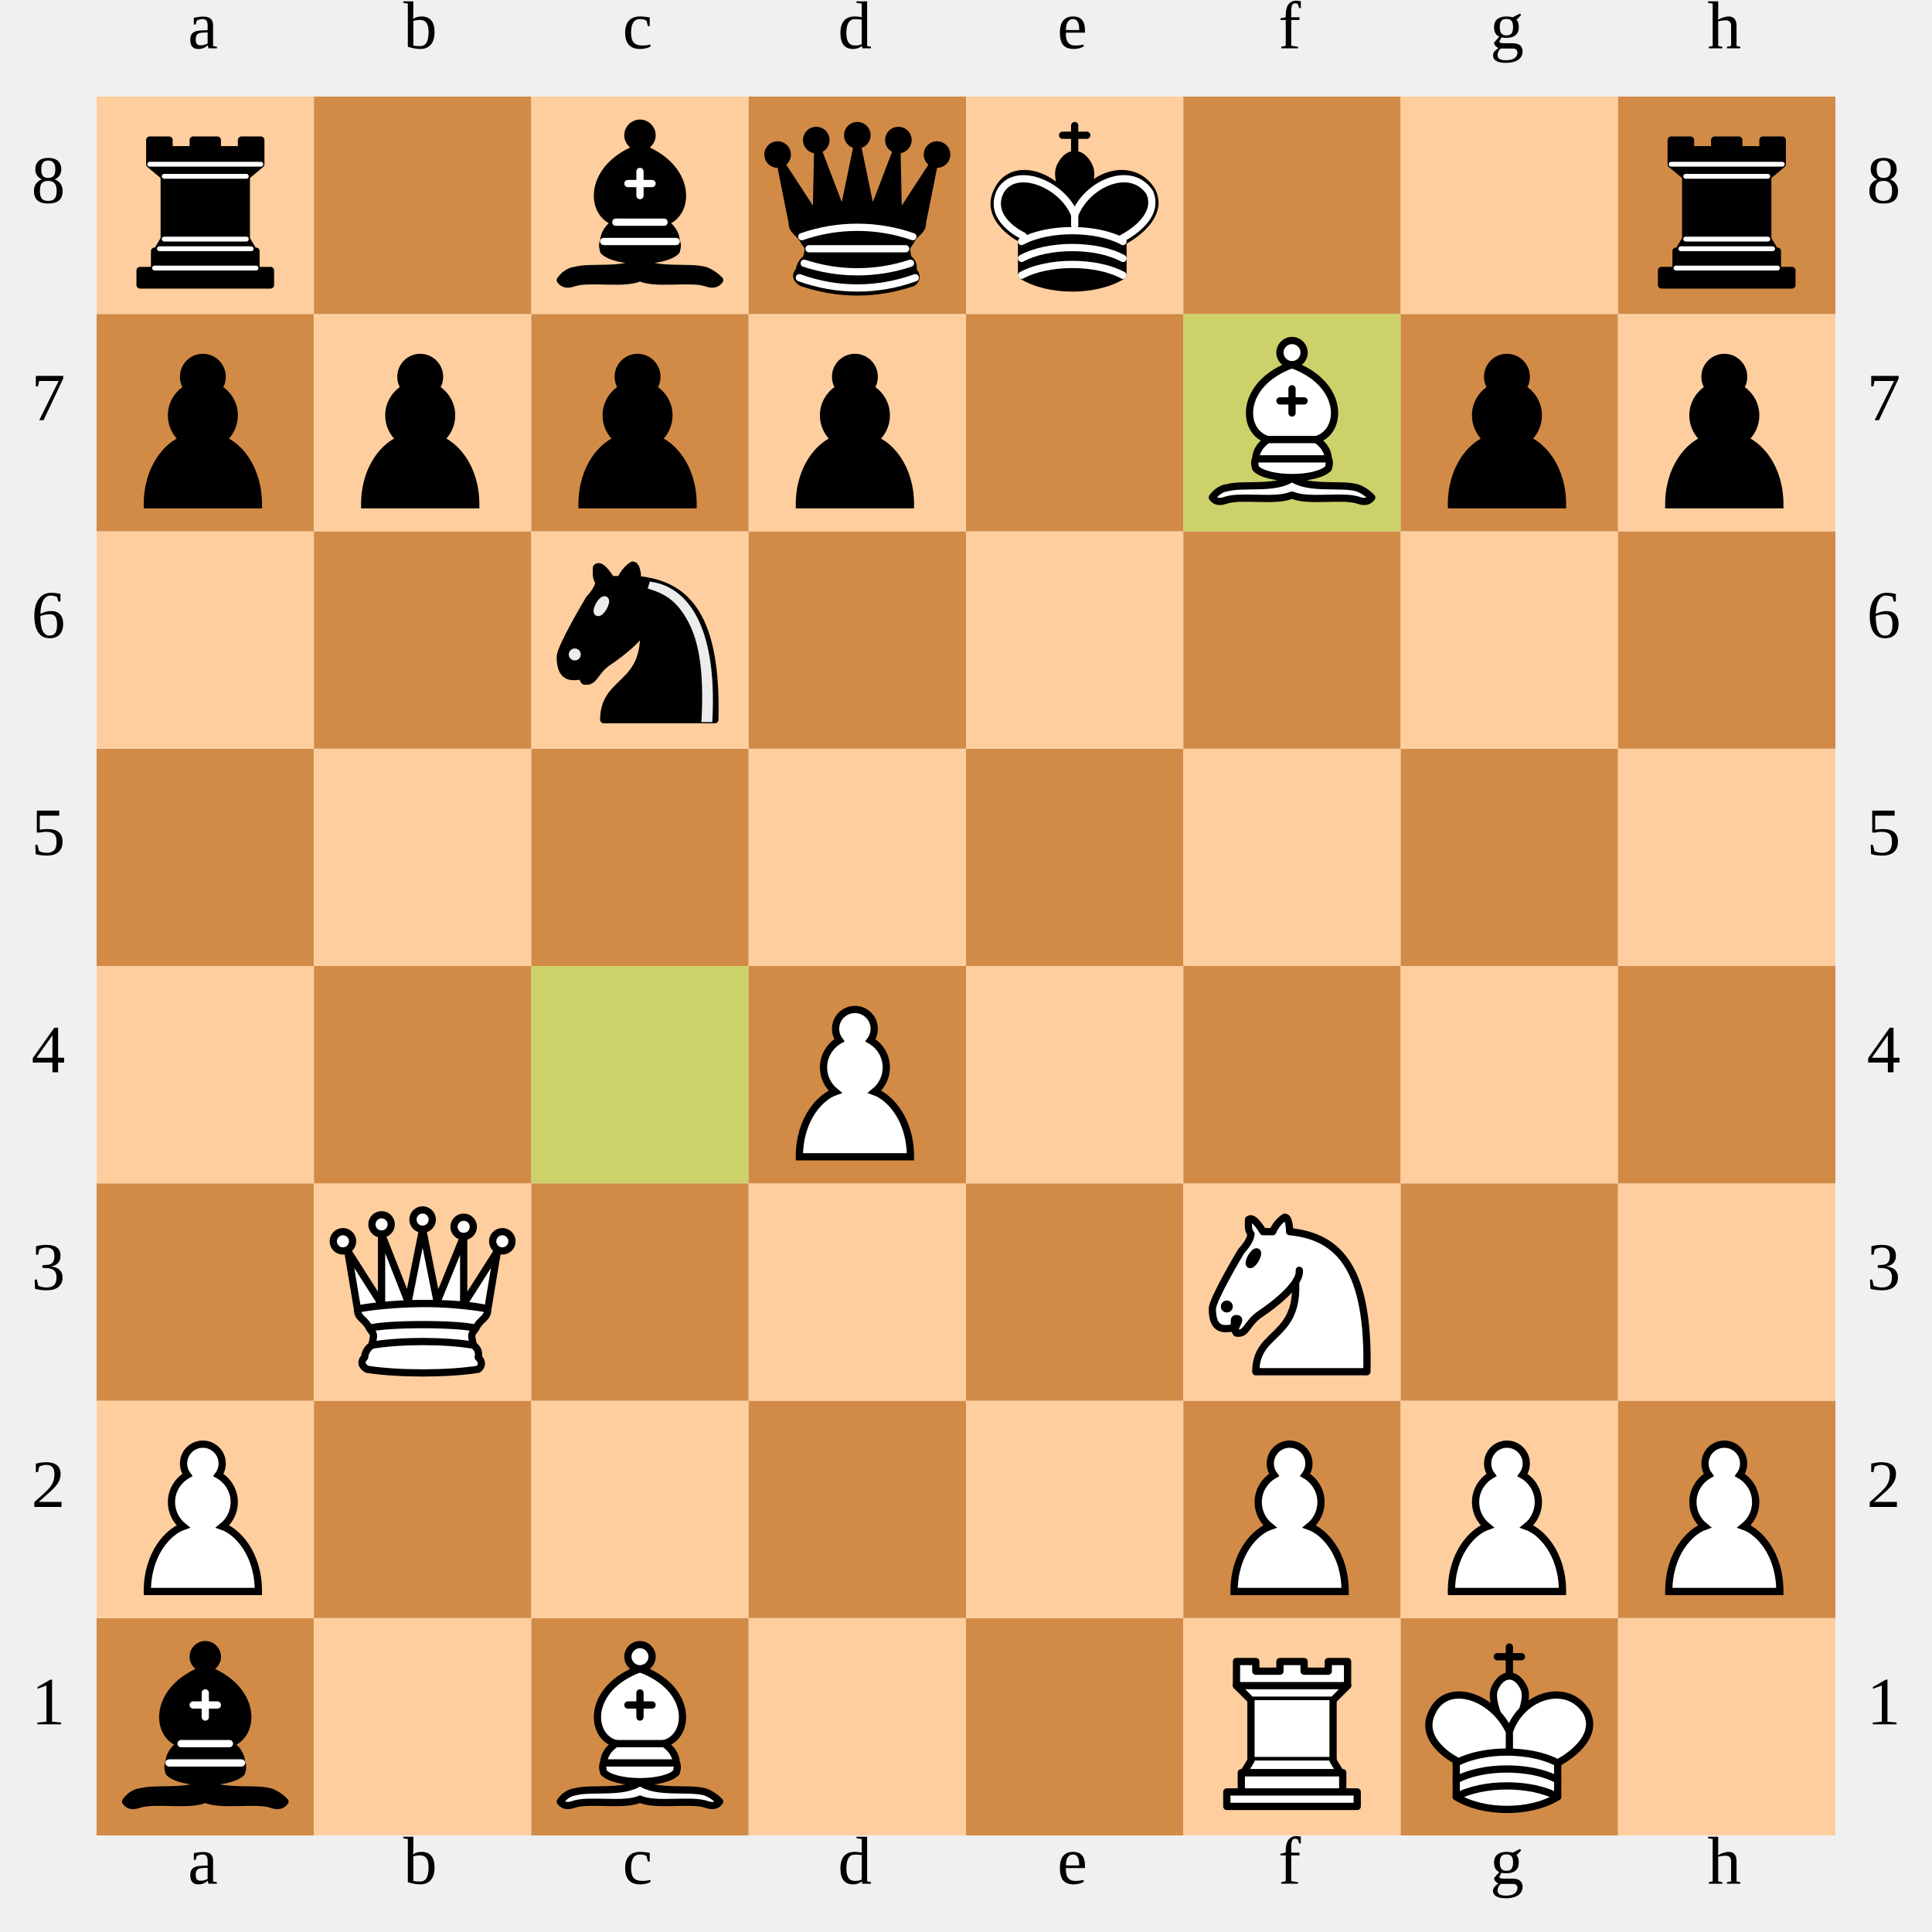
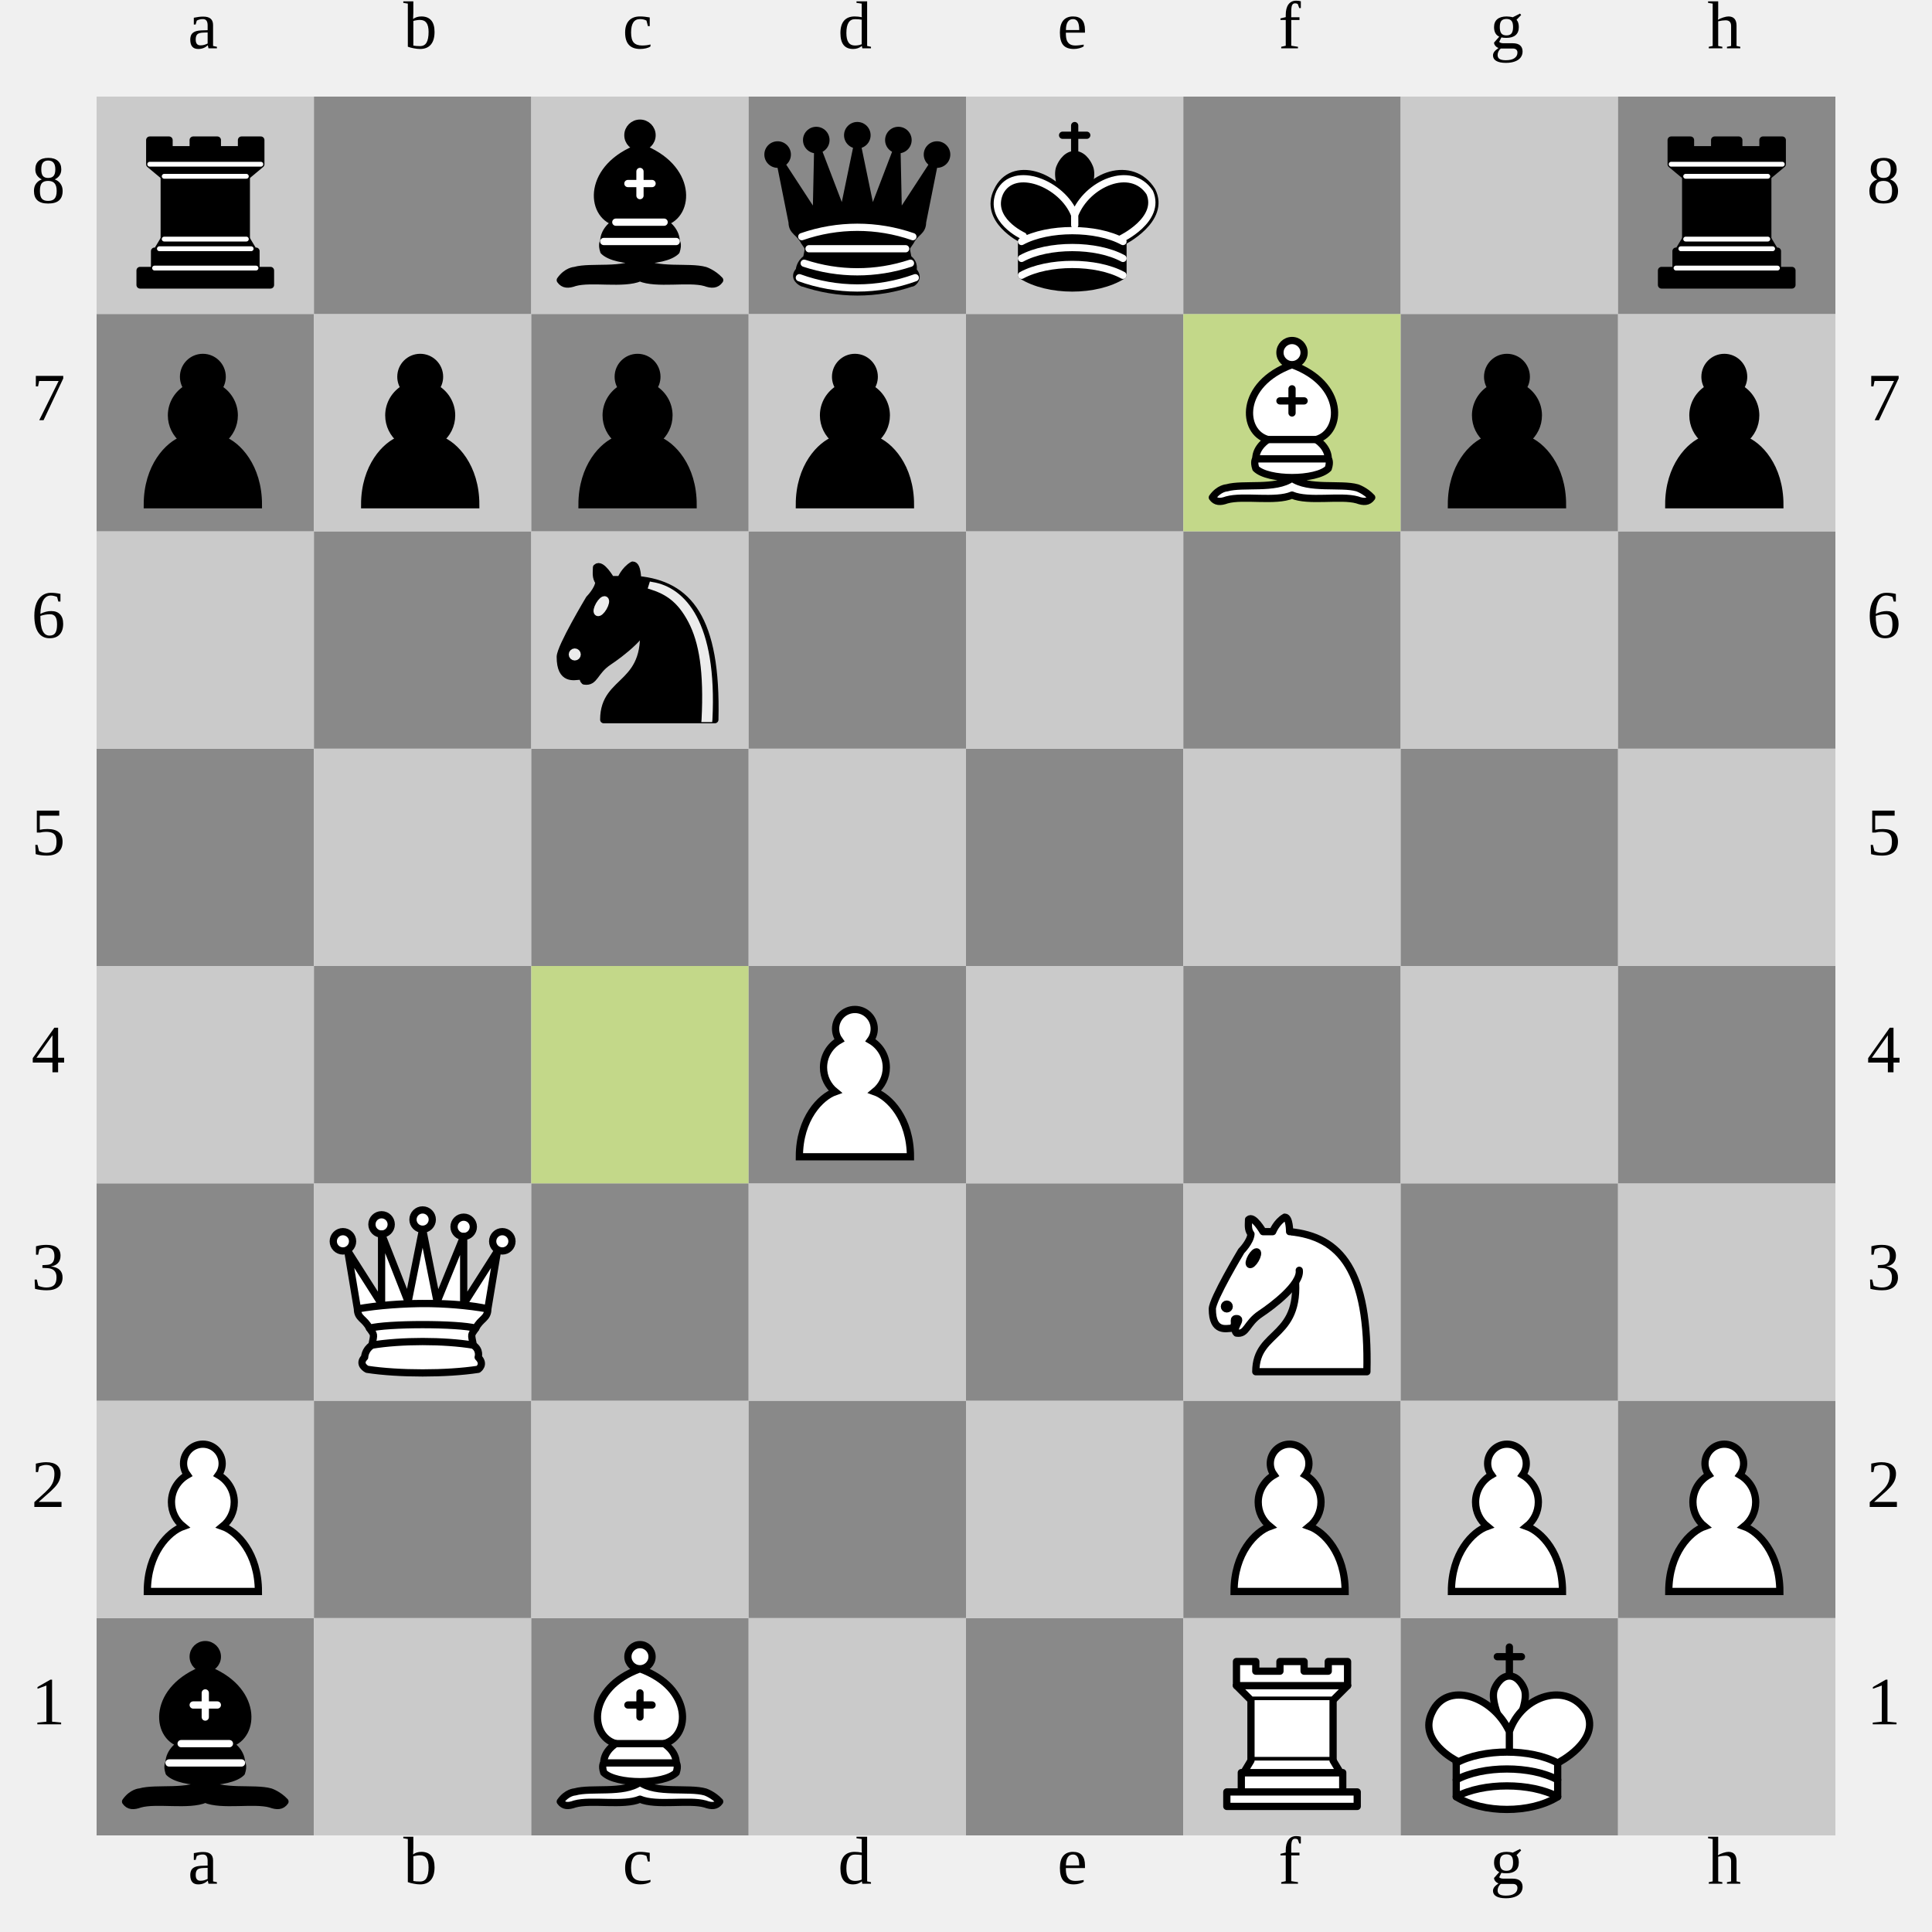
- <svg xmlns="http://www.w3.org/2000/svg" xmlns:xlink="http://www.w3.org/1999/xlink" height="800" version="1.1" viewBox="0 0 400 400" width="800">
+ <svg xmlns="http://www.w3.org/2000/svg" xmlns:xlink="http://www.w3.org/1999/xlink" height="400" version="1.1" viewBox="0 0 400 400" width="400">
+   <style>
+ .square.light {
+ fill: #cacaca;
+ }
+ .square.dark {
+ fill: #898989;
+ }
+ .square.light.lastmove {
+ fill: #c3d889;
+ }
+ .square.dark.lastmove {
+ fill: #92b167;
+ }
+ .check {
+ fill: url(#check_gradient);
+ }
+ .arrow {
+ stroke: #ff5858;
+ fill: #ff5858;
+ }
+ .mark {
+ stroke: #959fff;
+ fill: #959fff;
+ }
+ </style>
  <defs>
    <g class="white pawn" id="white-pawn">
      <path d="M22 9c-2.21 0-4 1.79-4 4 0 .89.29 1.71.78 2.38-1.95 1.12-3.28 3.21-3.28 5.62 0 2.03.94 3.84 2.41 5.03-3 1.06-7.41 5.55-7.41 13.47h23c0-7.92-4.41-12.41-7.41-13.47 1.47-1.19 2.41-3 2.41-5.03 0-2.41-1.33-4.5-3.28-5.62.49-.67.78-1.49.78-2.38 0-2.21-1.79-4-4-4z" fill="#fff" stroke="#000" stroke-linecap="round" stroke-width="1.5" />
    </g>
    <g class="white knight" fill="none" fill-rule="evenodd" id="white-knight" stroke="#000" stroke-linecap="round" stroke-linejoin="round" stroke-width="1.5">
      <path d="M 22,10 C 32.5,11 38.5,18 38,39 L 15,39 C 15,30 25,32.5 23,18" style="fill:#ffffff; stroke:#000000;" />
      <path d="M 24,18 C 24.38,20.91 18.45,25.37 16,27 C 13,29 13.18,31.34 11,31 C 9.958,30.06 12.41,27.96 11,28 C 10,28 11.19,29.23 10,30 C 9,30 5.997,31 6,26 C 6,24 12,14 12,14 C 12,14 13.89,12.1 14,10.5 C 13.27,9.506 13.5,8.5 13.5,7.5 C 14.5,6.5 16.5,10 16.5,10 L 18.5,10 C 18.5,10 19.28,8.008 21,7 C 22,7 22,10 22,10" style="fill:#ffffff; stroke:#000000;" />
      <path d="M 9.5 25.5 A 0.5 0.5 0 1 1 8.5,25.5 A 0.5 0.5 0 1 1 9.5 25.5 z" style="fill:#000000; stroke:#000000;" />
      <path d="M 15 15.5 A 0.5 1.5 0 1 1 14,15.5 A 0.5 1.5 0 1 1 15 15.5 z" style="fill:#000000; stroke:#000000;" transform="matrix(0.866,0.5,-0.5,0.866,9.693,-5.173)" />
    </g>
    <g class="white bishop" fill="none" fill-rule="evenodd" id="white-bishop" stroke="#000" stroke-linecap="round" stroke-linejoin="round" stroke-width="1.5">
      <g fill="#fff" stroke-linecap="butt">
        <path d="M9 36c3.39-.97 10.11.43 13.5-2 3.39 2.43 10.11 1.03 13.5 2 0 0 1.65.54 3 2-.68.97-1.65.99-3 .5-3.39-.97-10.11.46-13.5-1-3.39 1.46-10.11.03-13.5 1-1.354.49-2.323.47-3-.5 1.354-1.94 3-2 3-2zM15 32c2.5 2.5 12.5 2.5 15 0 .5-1.5 0-2 0-2 0-2.5-2.5-4-2.5-4 5.5-1.5 6-11.5-5-15.5-11 4-10.5 14-5 15.5 0 0-2.5 1.5-2.5 4 0 0-.5.5 0 2zM25 8a2.5 2.5 0 1 1-5 0 2.5 2.5 0 1 1 5 0z" />
      </g>
      <path d="M17.5 26h10M15 30h15m-7.5-14.5v5M20 18h5" stroke-linejoin="miter" />
    </g>
    <g class="white rook" fill="#fff" fill-rule="evenodd" id="white-rook" stroke="#000" stroke-linecap="round" stroke-linejoin="round" stroke-width="1.5">
      <path d="M9 39h27v-3H9v3zM12 36v-4h21v4H12zM11 14V9h4v2h5V9h5v2h5V9h4v5" stroke-linecap="butt" />
      <path d="M34 14l-3 3H14l-3-3" />
      <path d="M31 17v12.5H14V17" stroke-linecap="butt" stroke-linejoin="miter" />
      <path d="M31 29.5l1.5 2.5h-20l1.5-2.5" />
      <path d="M11 14h23" fill="none" stroke-linejoin="miter" />
    </g>
    <g class="white queen" fill="#fff" fill-rule="evenodd" id="white-queen" stroke="#000" stroke-linecap="round" stroke-linejoin="round" stroke-width="1.5">
      <path d="M8 12a2 2 0 1 1-4 0 2 2 0 1 1 4 0zM24.5 7.5a2 2 0 1 1-4 0 2 2 0 1 1 4 0zM41 12a2 2 0 1 1-4 0 2 2 0 1 1 4 0zM16 8.5a2 2 0 1 1-4 0 2 2 0 1 1 4 0zM33 9a2 2 0 1 1-4 0 2 2 0 1 1 4 0z" />
      <path d="M9 26c8.5-1.5 21-1.5 27 0l2-12-7 11V11l-5.5 13.5-3-15-3 15-5.5-14V25L7 14l2 12zM9 26c0 2 1.5 2 2.5 4 1 1.5 1 1 .5 3.5-1.5 1-1.5 2.5-1.5 2.5-1.5 1.5.5 2.5.5 2.5 6.5 1 16.5 1 23 0 0 0 1.5-1 0-2.5 0 0 .5-1.5-1-2.5-.5-2.5-.5-2 .5-3.5 1-2 2.5-2 2.5-4-8.5-1.5-18.5-1.5-27 0z" stroke-linecap="butt" />
      <path d="M11.5 30c3.5-1 18.5-1 22 0M12 33.5c6-1 15-1 21 0" fill="none" />
    </g>
    <g class="white king" fill="none" fill-rule="evenodd" id="white-king" stroke="#000" stroke-linecap="round" stroke-linejoin="round" stroke-width="1.5">
      <path d="M22.5 11.63V6M20 8h5" stroke-linejoin="miter" />
      <path d="M22.5 25s4.5-7.5 3-10.5c0 0-1-2.5-3-2.5s-3 2.5-3 2.5c-1.5 3 3 10.5 3 10.5" fill="#fff" stroke-linecap="butt" stroke-linejoin="miter" />
      <path d="M11.5 37c5.5 3.5 15.5 3.5 21 0v-7s9-4.5 6-10.5c-4-6.5-13.5-3.5-16 4V27v-3.5c-3.5-7.5-13-10.5-16-4-3 6 5 10 5 10V37z" fill="#fff" />
      <path d="M11.5 30c5.5-3 15.5-3 21 0m-21 3.5c5.5-3 15.5-3 21 0m-21 3.5c5.5-3 15.5-3 21 0" />
    </g>
    <g class="black pawn" id="black-pawn">
      <path d="M22 9c-2.21 0-4 1.79-4 4 0 .89.29 1.71.78 2.38-1.95 1.12-3.28 3.21-3.28 5.62 0 2.03.94 3.84 2.41 5.03-3 1.06-7.41 5.55-7.41 13.47h23c0-7.92-4.41-12.41-7.41-13.47 1.47-1.19 2.41-3 2.41-5.03 0-2.41-1.33-4.5-3.28-5.62.49-.67.78-1.49.78-2.38 0-2.21-1.79-4-4-4z" stroke="#000" stroke-linecap="round" stroke-width="1.5" />
    </g>
    <g class="black knight" fill="none" fill-rule="evenodd" id="black-knight" stroke="#000" stroke-linecap="round" stroke-linejoin="round" stroke-width="1.5">
      <path d="M 22,10 C 32.5,11 38.5,18 38,39 L 15,39 C 15,30 25,32.5 23,18" style="fill:#000000; stroke:#000000;" />
      <path d="M 24,18 C 24.38,20.91 18.45,25.37 16,27 C 13,29 13.18,31.34 11,31 C 9.958,30.06 12.41,27.96 11,28 C 10,28 11.19,29.23 10,30 C 9,30 5.997,31 6,26 C 6,24 12,14 12,14 C 12,14 13.89,12.1 14,10.5 C 13.27,9.506 13.5,8.5 13.5,7.5 C 14.5,6.5 16.5,10 16.5,10 L 18.5,10 C 18.5,10 19.28,8.008 21,7 C 22,7 22,10 22,10" style="fill:#000000; stroke:#000000;" />
      <path d="M 9.5 25.5 A 0.5 0.5 0 1 1 8.5,25.5 A 0.5 0.5 0 1 1 9.5 25.5 z" style="fill:#ececec; stroke:#ececec;" />
      <path d="M 15 15.5 A 0.5 1.5 0 1 1 14,15.5 A 0.5 1.5 0 1 1 15 15.5 z" style="fill:#ececec; stroke:#ececec;" transform="matrix(0.866,0.5,-0.5,0.866,9.693,-5.173)" />
      <path d="M 24.55,10.4 L 24.1,11.85 L 24.6,12 C 27.75,13 30.25,14.49 32.5,18.75 C 34.75,23.01 35.75,29.06 35.25,39 L 35.2,39.5 L 37.45,39.5 L 37.5,39 C 38,28.94 36.62,22.15 34.25,17.66 C 31.88,13.17 28.46,11.02 25.06,10.5 L 24.55,10.4 z " style="fill:#ececec; stroke:none;" />
    </g>
    <g class="black bishop" fill="none" fill-rule="evenodd" id="black-bishop" stroke="#000" stroke-linecap="round" stroke-linejoin="round" stroke-width="1.5">
      <path d="M9 36c3.39-.97 10.11.43 13.5-2 3.39 2.43 10.11 1.03 13.5 2 0 0 1.65.54 3 2-.68.97-1.65.99-3 .5-3.39-.97-10.11.46-13.5-1-3.39 1.46-10.11.03-13.5 1-1.354.49-2.323.47-3-.5 1.354-1.94 3-2 3-2zm6-4c2.5 2.5 12.5 2.5 15 0 .5-1.5 0-2 0-2 0-2.5-2.5-4-2.5-4 5.5-1.5 6-11.5-5-15.5-11 4-10.5 14-5 15.5 0 0-2.5 1.5-2.5 4 0 0-.5.5 0 2zM25 8a2.5 2.5 0 1 1-5 0 2.5 2.5 0 1 1 5 0z" fill="#000" stroke-linecap="butt" />
      <path d="M17.5 26h10M15 30h15m-7.5-14.5v5M20 18h5" stroke="#fff" stroke-linejoin="miter" />
    </g>
    <g class="black rook" fill="#000" fill-rule="evenodd" id="black-rook" stroke="#000" stroke-linecap="round" stroke-linejoin="round" stroke-width="1.5">
      <path d="M9 39h27v-3H9v3zM12.5 32l1.5-2.5h17l1.5 2.5h-20zM12 36v-4h21v4H12z" stroke-linecap="butt" />
      <path d="M14 29.5v-13h17v13H14z" stroke-linecap="butt" stroke-linejoin="miter" />
      <path d="M14 16.5L11 14h23l-3 2.5H14zM11 14V9h4v2h5V9h5v2h5V9h4v5H11z" stroke-linecap="butt" />
      <path d="M12 35.5h21M13 31.5h19M14 29.5h17M14 16.5h17M11 14h23" fill="none" stroke="#fff" stroke-linejoin="miter" stroke-width="1" />
    </g>
    <g class="black queen" fill="#000" fill-rule="evenodd" id="black-queen" stroke="#000" stroke-linecap="round" stroke-linejoin="round" stroke-width="1.5">
      <g fill="#000" stroke="none">
        <circle cx="6" cy="12" r="2.75" />
        <circle cx="14" cy="9" r="2.75" />
        <circle cx="22.5" cy="8" r="2.75" />
        <circle cx="31" cy="9" r="2.75" />
        <circle cx="39" cy="12" r="2.75" />
      </g>
      <path d="M9 26c8.5-1.5 21-1.5 27 0l2.5-12.5L31 25l-.3-14.1-5.2 13.6-3-14.5-3 14.5-5.2-13.6L14 25 6.5 13.5 9 26zM9 26c0 2 1.5 2 2.5 4 1 1.5 1 1 .5 3.5-1.5 1-1.5 2.5-1.5 2.5-1.5 1.5.5 2.5.5 2.5 6.5 1 16.5 1 23 0 0 0 1.5-1 0-2.5 0 0 .5-1.5-1-2.5-.5-2.5-.5-2 .5-3.5 1-2 2.5-2 2.5-4-8.5-1.5-18.5-1.5-27 0z" stroke-linecap="butt" />
      <path d="M11 38.5a35 35 1 0 0 23 0" fill="none" stroke-linecap="butt" />
      <path d="M11 29a35 35 1 0 1 23 0M12.5 31.5h20M11.5 34.5a35 35 1 0 0 22 0M10.5 37.5a35 35 1 0 0 24 0" fill="none" stroke="#fff" />
    </g>
    <g class="black king" fill="none" fill-rule="evenodd" id="black-king" stroke="#000" stroke-linecap="round" stroke-linejoin="round" stroke-width="1.5">
      <path d="M22.5 11.63V6" stroke-linejoin="miter" />
      <path d="M22.5 25s4.5-7.5 3-10.5c0 0-1-2.5-3-2.5s-3 2.5-3 2.5c-1.5 3 3 10.5 3 10.5" fill="#000" stroke-linecap="butt" stroke-linejoin="miter" />
      <path d="M11.5 37c5.5 3.5 15.5 3.5 21 0v-7s9-4.5 6-10.5c-4-6.5-13.5-3.5-16 4V27v-3.5c-3.5-7.5-13-10.5-16-4-3 6 5 10 5 10V37z" fill="#000" />
      <path d="M20 8h5" stroke-linejoin="miter" />
      <path d="M32 29.5s8.5-4 6.03-9.65C34.15 14 25 18 22.5 24.5l.01 2.1-.01-2.1C20 18 9.906 14 6.997 19.85c-2.497 5.65 4.853 9 4.853 9M11.5 30c5.5-3 15.5-3 21 0m-21 3.5c5.5-3 15.5-3 21 0m-21 3.5c5.5-3 15.5-3 21 0" stroke="#fff" />
    </g>
  </defs>
  <rect class="square dark a1" fill="#d18b47" height="45" stroke="none" width="45" x="20" y="335" />
  <use transform="translate(20, 335)" xlink:href="#black-bishop" />
  <rect class="square light b1" fill="#ffce9e" height="45" stroke="none" width="45" x="65" y="335" />
  <rect class="square dark c1" fill="#d18b47" height="45" stroke="none" width="45" x="110" y="335" />
  <use transform="translate(110, 335)" xlink:href="#white-bishop" />
  <rect class="square light d1" fill="#ffce9e" height="45" stroke="none" width="45" x="155" y="335" />
  <rect class="square dark e1" fill="#d18b47" height="45" stroke="none" width="45" x="200" y="335" />
  <rect class="square light f1" fill="#ffce9e" height="45" stroke="none" width="45" x="245" y="335" />
  <use transform="translate(245, 335)" xlink:href="#white-rook" />
  <rect class="square dark g1" fill="#d18b47" height="45" stroke="none" width="45" x="290" y="335" />
  <use transform="translate(290, 335)" xlink:href="#white-king" />
  <rect class="square light h1" fill="#ffce9e" height="45" stroke="none" width="45" x="335" y="335" />
  <rect class="square light a2" fill="#ffce9e" height="45" stroke="none" width="45" x="20" y="290" />
  <use transform="translate(20, 290)" xlink:href="#white-pawn" />
  <rect class="square dark b2" fill="#d18b47" height="45" stroke="none" width="45" x="65" y="290" />
  <rect class="square light c2" fill="#ffce9e" height="45" stroke="none" width="45" x="110" y="290" />
  <rect class="square dark d2" fill="#d18b47" height="45" stroke="none" width="45" x="155" y="290" />
  <rect class="square light e2" fill="#ffce9e" height="45" stroke="none" width="45" x="200" y="290" />
  <rect class="square dark f2" fill="#d18b47" height="45" stroke="none" width="45" x="245" y="290" />
  <use transform="translate(245, 290)" xlink:href="#white-pawn" />
  <rect class="square light g2" fill="#ffce9e" height="45" stroke="none" width="45" x="290" y="290" />
  <use transform="translate(290, 290)" xlink:href="#white-pawn" />
  <rect class="square dark h2" fill="#d18b47" height="45" stroke="none" width="45" x="335" y="290" />
  <use transform="translate(335, 290)" xlink:href="#white-pawn" />
  <rect class="square dark a3" fill="#d18b47" height="45" stroke="none" width="45" x="20" y="245" />
  <rect class="square light b3" fill="#ffce9e" height="45" stroke="none" width="45" x="65" y="245" />
  <use transform="translate(65, 245)" xlink:href="#white-queen" />
  <rect class="square dark c3" fill="#d18b47" height="45" stroke="none" width="45" x="110" y="245" />
  <rect class="square light d3" fill="#ffce9e" height="45" stroke="none" width="45" x="155" y="245" />
  <rect class="square dark e3" fill="#d18b47" height="45" stroke="none" width="45" x="200" y="245" />
  <rect class="square light f3" fill="#ffce9e" height="45" stroke="none" width="45" x="245" y="245" />
  <use transform="translate(245, 245)" xlink:href="#white-knight" />
  <rect class="square dark g3" fill="#d18b47" height="45" stroke="none" width="45" x="290" y="245" />
  <rect class="square light h3" fill="#ffce9e" height="45" stroke="none" width="45" x="335" y="245" />
  <rect class="square light a4" fill="#ffce9e" height="45" stroke="none" width="45" x="20" y="200" />
  <rect class="square dark b4" fill="#d18b47" height="45" stroke="none" width="45" x="65" y="200" />
  <rect class="square light lastmove c4" fill="#cdd16a" height="45" stroke="none" width="45" x="110" y="200" />
  <rect class="square dark d4" fill="#d18b47" height="45" stroke="none" width="45" x="155" y="200" />
  <use transform="translate(155, 200)" xlink:href="#white-pawn" />
  <rect class="square light e4" fill="#ffce9e" height="45" stroke="none" width="45" x="200" y="200" />
  <rect class="square dark f4" fill="#d18b47" height="45" stroke="none" width="45" x="245" y="200" />
  <rect class="square light g4" fill="#ffce9e" height="45" stroke="none" width="45" x="290" y="200" />
  <rect class="square dark h4" fill="#d18b47" height="45" stroke="none" width="45" x="335" y="200" />
  <rect class="square dark a5" fill="#d18b47" height="45" stroke="none" width="45" x="20" y="155" />
  <rect class="square light b5" fill="#ffce9e" height="45" stroke="none" width="45" x="65" y="155" />
  <rect class="square dark c5" fill="#d18b47" height="45" stroke="none" width="45" x="110" y="155" />
  <rect class="square light d5" fill="#ffce9e" height="45" stroke="none" width="45" x="155" y="155" />
  <rect class="square dark e5" fill="#d18b47" height="45" stroke="none" width="45" x="200" y="155" />
  <rect class="square light f5" fill="#ffce9e" height="45" stroke="none" width="45" x="245" y="155" />
  <rect class="square dark g5" fill="#d18b47" height="45" stroke="none" width="45" x="290" y="155" />
  <rect class="square light h5" fill="#ffce9e" height="45" stroke="none" width="45" x="335" y="155" />
  <rect class="square light a6" fill="#ffce9e" height="45" stroke="none" width="45" x="20" y="110" />
  <rect class="square dark b6" fill="#d18b47" height="45" stroke="none" width="45" x="65" y="110" />
  <rect class="square light c6" fill="#ffce9e" height="45" stroke="none" width="45" x="110" y="110" />
  <use transform="translate(110, 110)" xlink:href="#black-knight" />
  <rect class="square dark d6" fill="#d18b47" height="45" stroke="none" width="45" x="155" y="110" />
  <rect class="square light e6" fill="#ffce9e" height="45" stroke="none" width="45" x="200" y="110" />
  <rect class="square dark f6" fill="#d18b47" height="45" stroke="none" width="45" x="245" y="110" />
  <rect class="square light g6" fill="#ffce9e" height="45" stroke="none" width="45" x="290" y="110" />
  <rect class="square dark h6" fill="#d18b47" height="45" stroke="none" width="45" x="335" y="110" />
  <rect class="square dark a7" fill="#d18b47" height="45" stroke="none" width="45" x="20" y="65" />
  <use transform="translate(20, 65)" xlink:href="#black-pawn" />
  <rect class="square light b7" fill="#ffce9e" height="45" stroke="none" width="45" x="65" y="65" />
  <use transform="translate(65, 65)" xlink:href="#black-pawn" />
  <rect class="square dark c7" fill="#d18b47" height="45" stroke="none" width="45" x="110" y="65" />
  <use transform="translate(110, 65)" xlink:href="#black-pawn" />
  <rect class="square light d7" fill="#ffce9e" height="45" stroke="none" width="45" x="155" y="65" />
  <use transform="translate(155, 65)" xlink:href="#black-pawn" />
  <rect class="square dark e7" fill="#d18b47" height="45" stroke="none" width="45" x="200" y="65" />
  <rect class="square light lastmove f7" fill="#cdd16a" height="45" stroke="none" width="45" x="245" y="65" />
  <use transform="translate(245, 65)" xlink:href="#white-bishop" />
  <rect class="square dark g7" fill="#d18b47" height="45" stroke="none" width="45" x="290" y="65" />
  <use transform="translate(290, 65)" xlink:href="#black-pawn" />
  <rect class="square light h7" fill="#ffce9e" height="45" stroke="none" width="45" x="335" y="65" />
  <use transform="translate(335, 65)" xlink:href="#black-pawn" />
  <rect class="square light a8" fill="#ffce9e" height="45" stroke="none" width="45" x="20" y="20" />
  <use transform="translate(20, 20)" xlink:href="#black-rook" />
  <rect class="square dark b8" fill="#d18b47" height="45" stroke="none" width="45" x="65" y="20" />
  <rect class="square light c8" fill="#ffce9e" height="45" stroke="none" width="45" x="110" y="20" />
  <use transform="translate(110, 20)" xlink:href="#black-bishop" />
  <rect class="square dark d8" fill="#d18b47" height="45" stroke="none" width="45" x="155" y="20" />
  <use transform="translate(155, 20)" xlink:href="#black-queen" />
  <rect class="square light e8" fill="#ffce9e" height="45" stroke="none" width="45" x="200" y="20" />
  <use transform="translate(200, 20)" xlink:href="#black-king" />
  <rect class="square dark f8" fill="#d18b47" height="45" stroke="none" width="45" x="245" y="20" />
  <rect class="square light g8" fill="#ffce9e" height="45" stroke="none" width="45" x="290" y="20" />
  <rect class="square dark h8" fill="#d18b47" height="45" stroke="none" width="45" x="335" y="20" />
  <use transform="translate(335, 20)" xlink:href="#black-rook" />
  <text alignment-baseline="middle" font-size="14" text-anchor="middle" x="42" y="10">a</text>
  <text alignment-baseline="middle" font-size="14" text-anchor="middle" x="42" y="390">a</text>
  <text alignment-baseline="middle" font-size="14" text-anchor="middle" x="87" y="10">b</text>
  <text alignment-baseline="middle" font-size="14" text-anchor="middle" x="87" y="390">b</text>
  <text alignment-baseline="middle" font-size="14" text-anchor="middle" x="132" y="10">c</text>
  <text alignment-baseline="middle" font-size="14" text-anchor="middle" x="132" y="390">c</text>
  <text alignment-baseline="middle" font-size="14" text-anchor="middle" x="177" y="10">d</text>
  <text alignment-baseline="middle" font-size="14" text-anchor="middle" x="177" y="390">d</text>
  <text alignment-baseline="middle" font-size="14" text-anchor="middle" x="222" y="10">e</text>
  <text alignment-baseline="middle" font-size="14" text-anchor="middle" x="222" y="390">e</text>
  <text alignment-baseline="middle" font-size="14" text-anchor="middle" x="267" y="10">f</text>
  <text alignment-baseline="middle" font-size="14" text-anchor="middle" x="267" y="390">f</text>
  <text alignment-baseline="middle" font-size="14" text-anchor="middle" x="312" y="10">g</text>
  <text alignment-baseline="middle" font-size="14" text-anchor="middle" x="312" y="390">g</text>
  <text alignment-baseline="middle" font-size="14" text-anchor="middle" x="357" y="10">h</text>
  <text alignment-baseline="middle" font-size="14" text-anchor="middle" x="357" y="390">h</text>
  <text alignment-baseline="middle" font-size="14" text-anchor="middle" x="10" y="357">1</text>
  <text alignment-baseline="middle" font-size="14" text-anchor="middle" x="390" y="357">1</text>
  <text alignment-baseline="middle" font-size="14" text-anchor="middle" x="10" y="312">2</text>
  <text alignment-baseline="middle" font-size="14" text-anchor="middle" x="390" y="312">2</text>
  <text alignment-baseline="middle" font-size="14" text-anchor="middle" x="10" y="267">3</text>
  <text alignment-baseline="middle" font-size="14" text-anchor="middle" x="390" y="267">3</text>
  <text alignment-baseline="middle" font-size="14" text-anchor="middle" x="10" y="222">4</text>
  <text alignment-baseline="middle" font-size="14" text-anchor="middle" x="390" y="222">4</text>
  <text alignment-baseline="middle" font-size="14" text-anchor="middle" x="10" y="177">5</text>
  <text alignment-baseline="middle" font-size="14" text-anchor="middle" x="390" y="177">5</text>
  <text alignment-baseline="middle" font-size="14" text-anchor="middle" x="10" y="132">6</text>
  <text alignment-baseline="middle" font-size="14" text-anchor="middle" x="390" y="132">6</text>
  <text alignment-baseline="middle" font-size="14" text-anchor="middle" x="10" y="87">7</text>
  <text alignment-baseline="middle" font-size="14" text-anchor="middle" x="390" y="87">7</text>
  <text alignment-baseline="middle" font-size="14" text-anchor="middle" x="10" y="42">8</text>
  <text alignment-baseline="middle" font-size="14" text-anchor="middle" x="390" y="42">8</text>
</svg>
